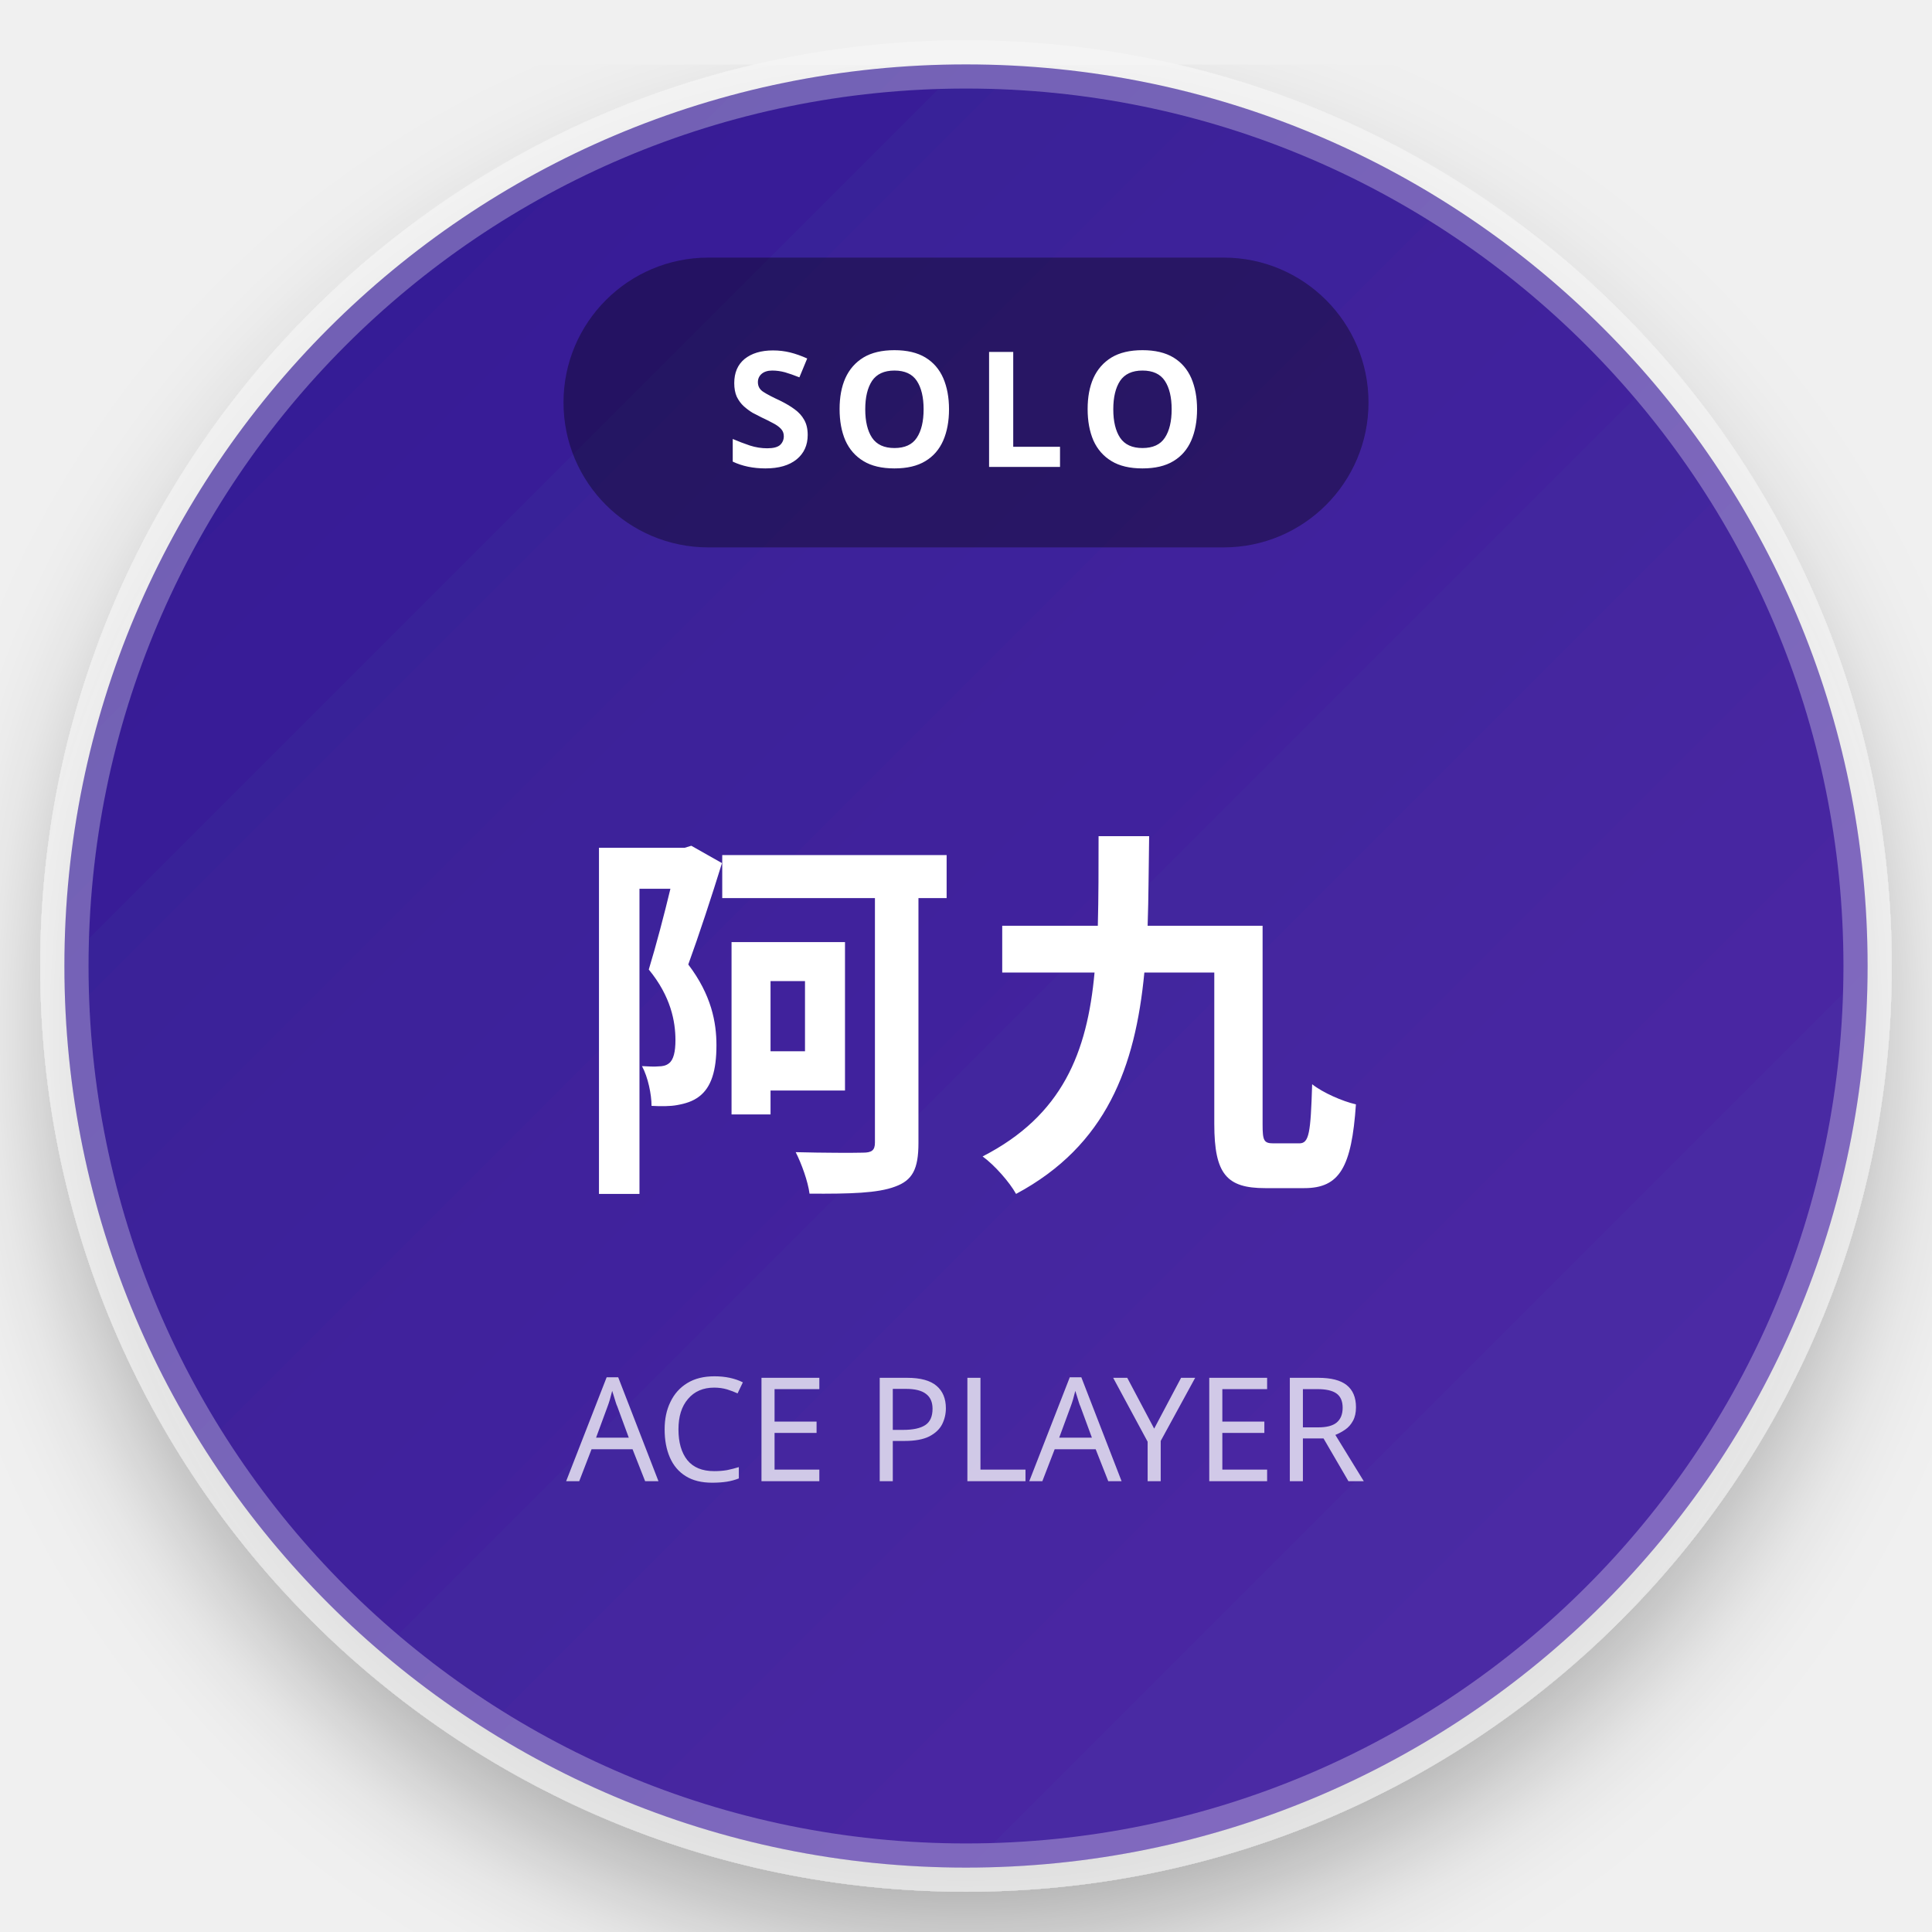
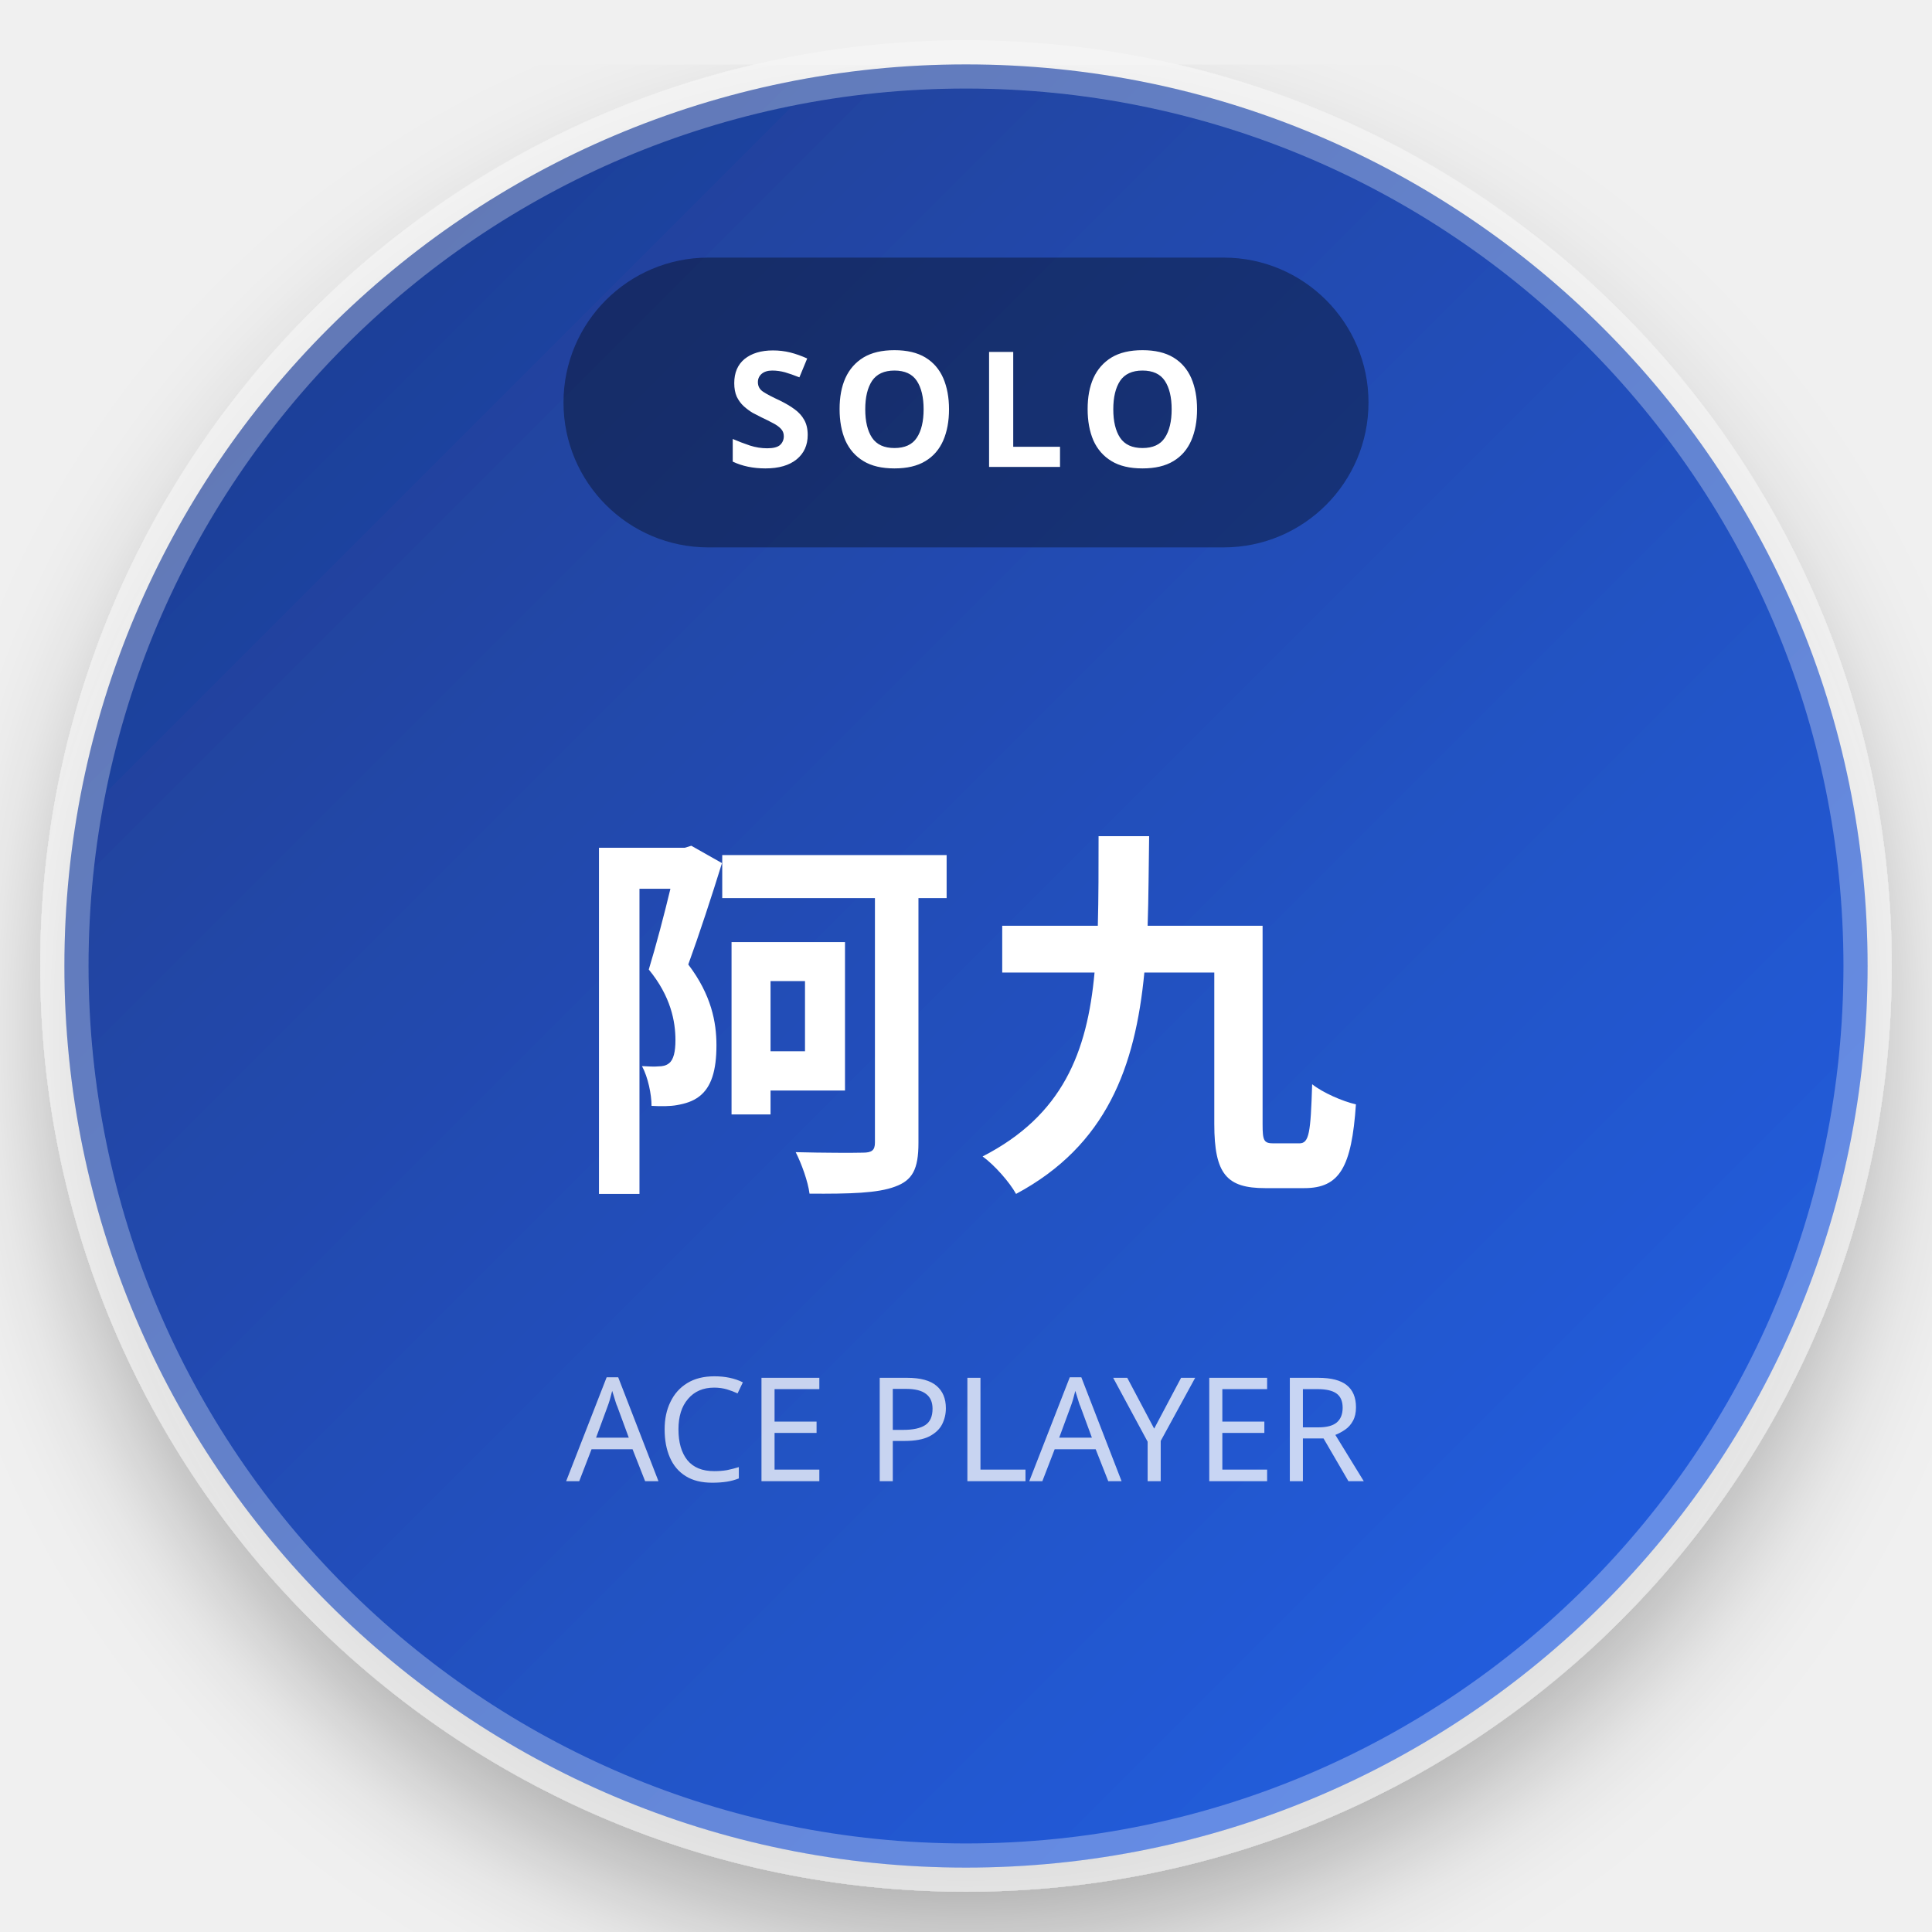
<svg xmlns="http://www.w3.org/2000/svg" viewBox="0 0 120 120" width="120" height="120">
  <defs>
    <linearGradient id="grad_%E9%98%BF%E4%B9%9D" x1="0%" y1="0%" x2="100%" y2="100%">
-       <stop offset="0%" stop-color="#311B92" />
-       <stop offset="100%" stop-color="#512DA8" />
+       <stop offset="0%" stop-color="#1E3A8A" />
+       <stop offset="100%" stop-color="#2563EB" />
    </linearGradient>
    <filter id="glow" x="-20%" y="-20%" width="140%" height="140%">
      <feDropShadow dx="0" dy="4" stdDeviation="4" flood-color="rgba(0,0,0,0.3)" />
    </filter>
  </defs>
  <circle cx="60" cy="60" r="56" fill="url(#grad_%E9%98%BF%E4%B9%9D)" stroke="rgba(255,255,255,0.3)" stroke-width="3" filter="url(#glow)" />
  <rect x="35" y="16" width="50" height="18" rx="9" fill="rgba(0,0,0,0.35)" />
  <text x="60" y="29" fill="#FFFFFF" font-size="10" font-family="system-ui, sans-serif" font-weight="bold" text-anchor="middle" letter-spacing="1">SOLO</text>
  <text x="60" y="72" fill="#FFFFFF" font-size="24" font-family="system-ui, sans-serif" font-weight="900" text-anchor="middle" letter-spacing="1">阿九</text>
  <text x="60" y="92" fill="rgba(255,255,255,0.75)" font-size="9" font-family="system-ui, sans-serif" text-anchor="middle">ACE PLAYER</text>
</svg>
